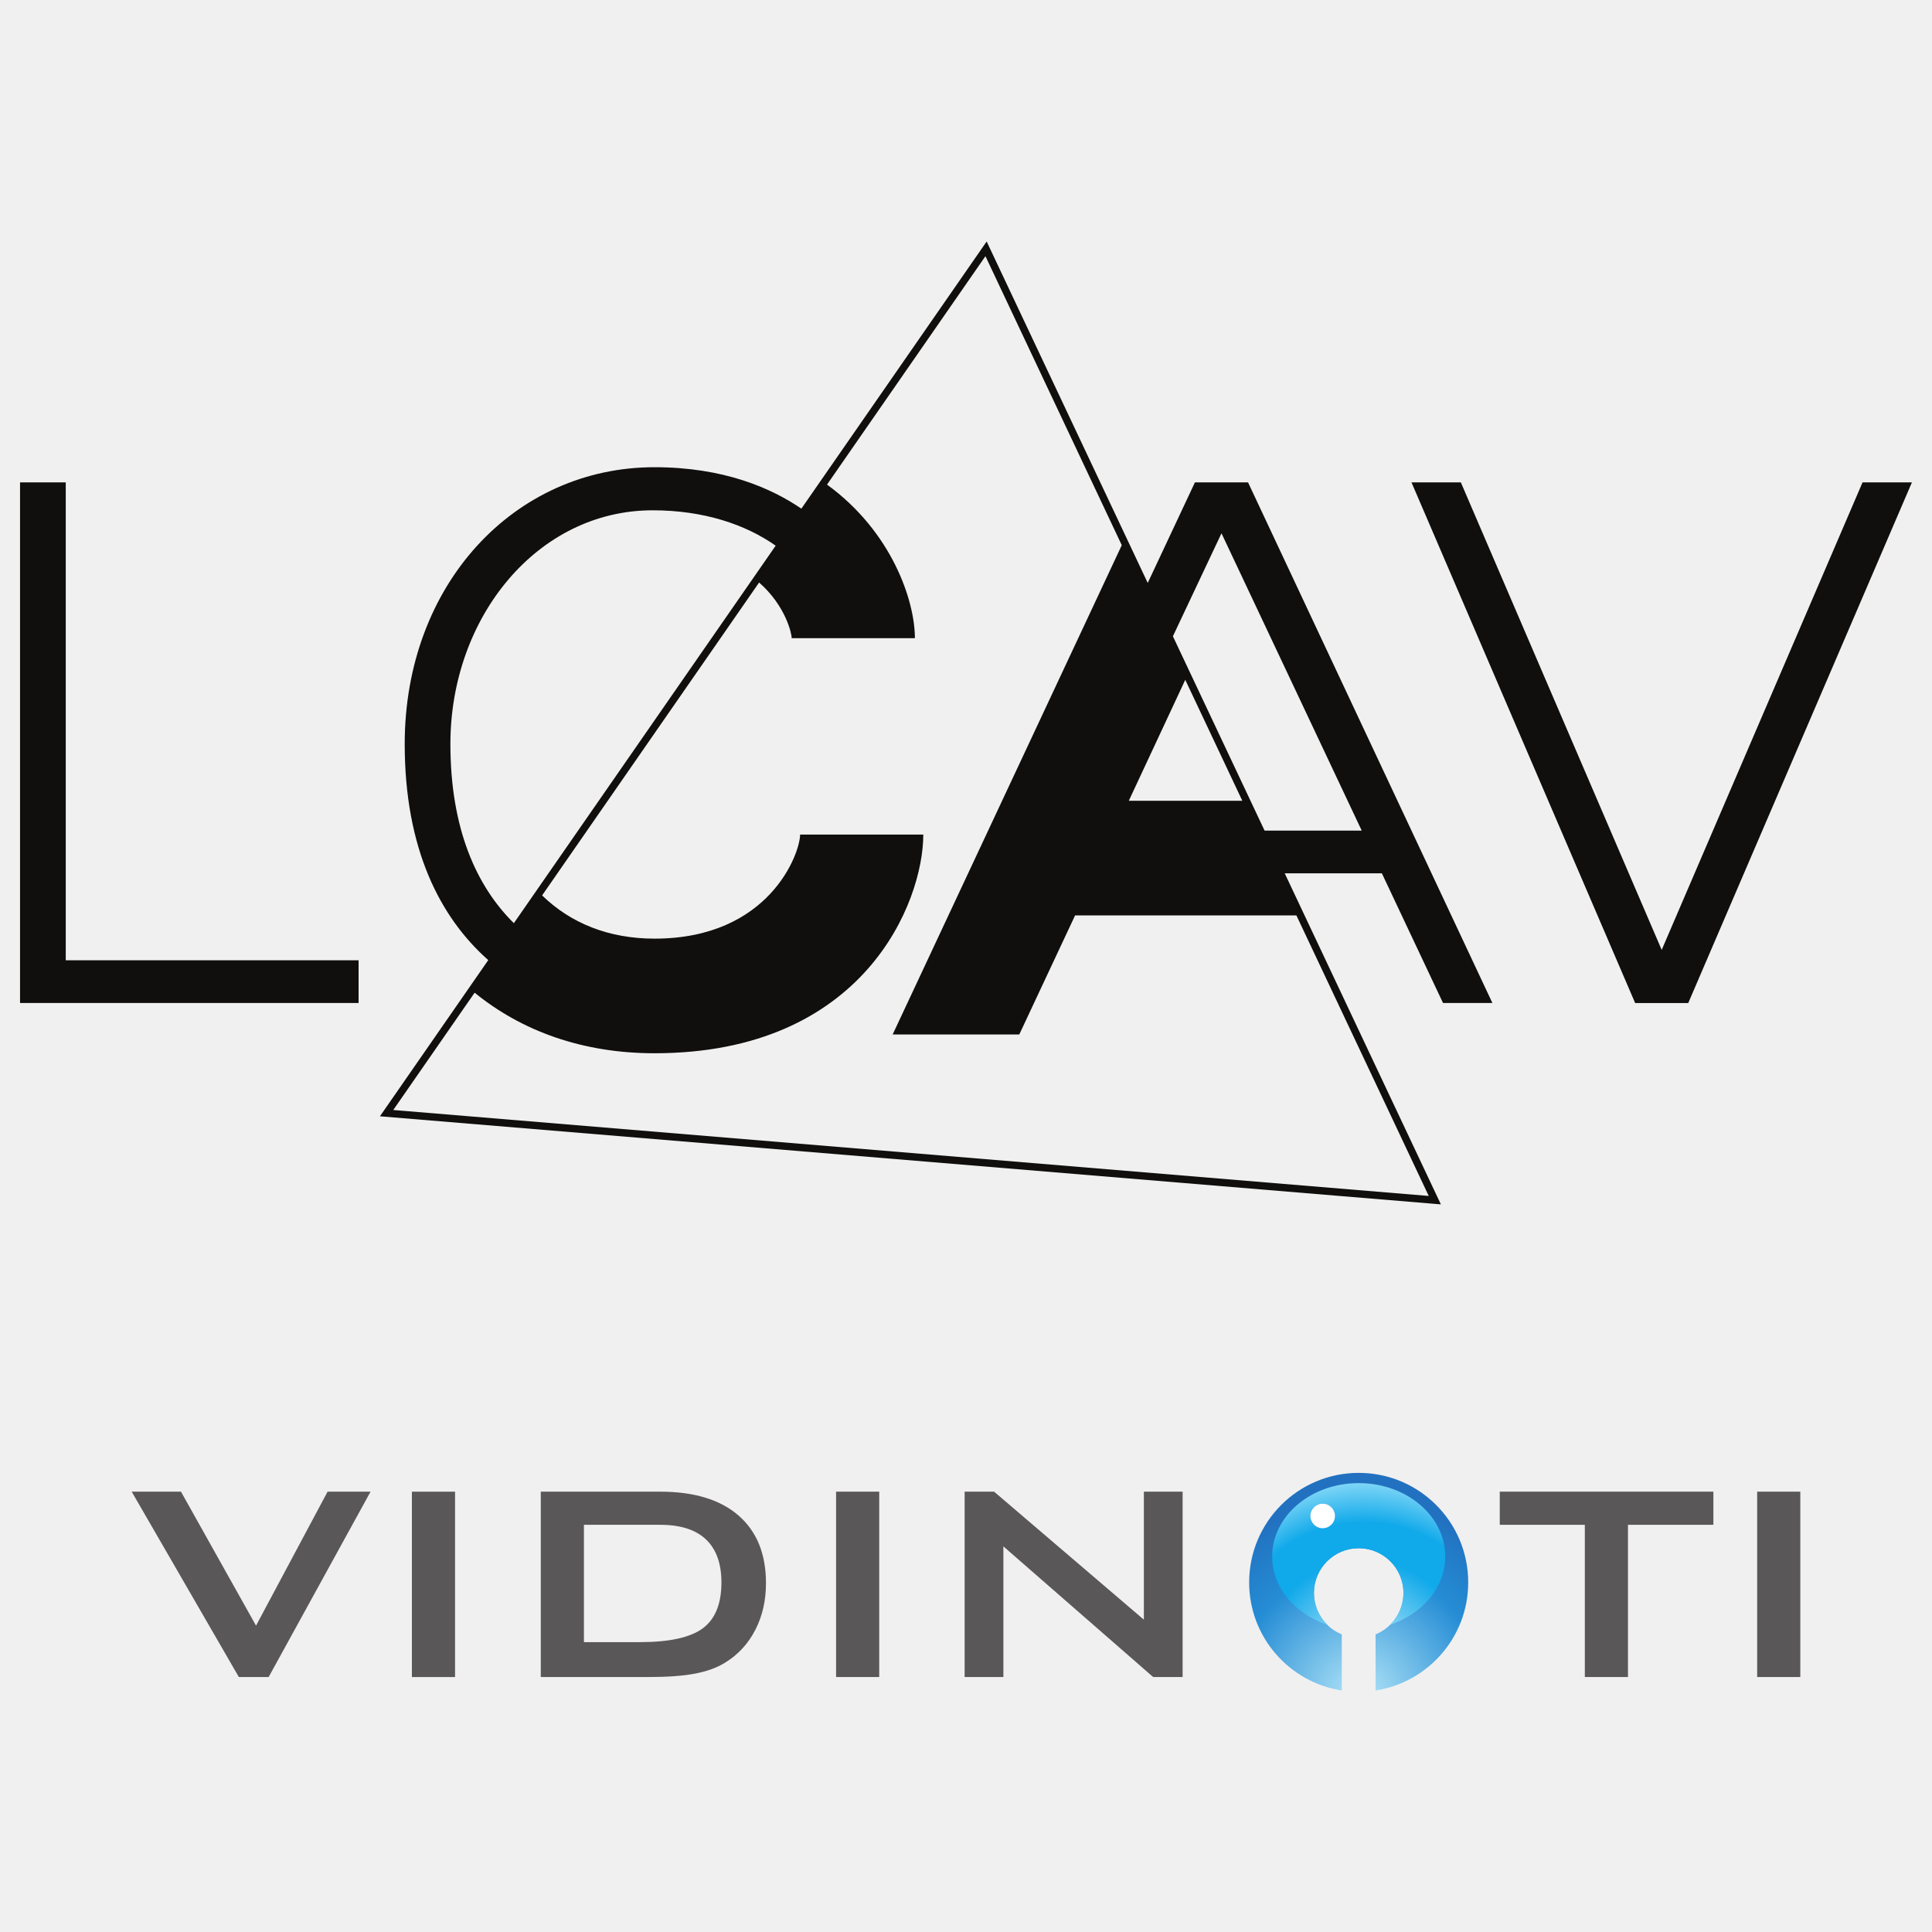
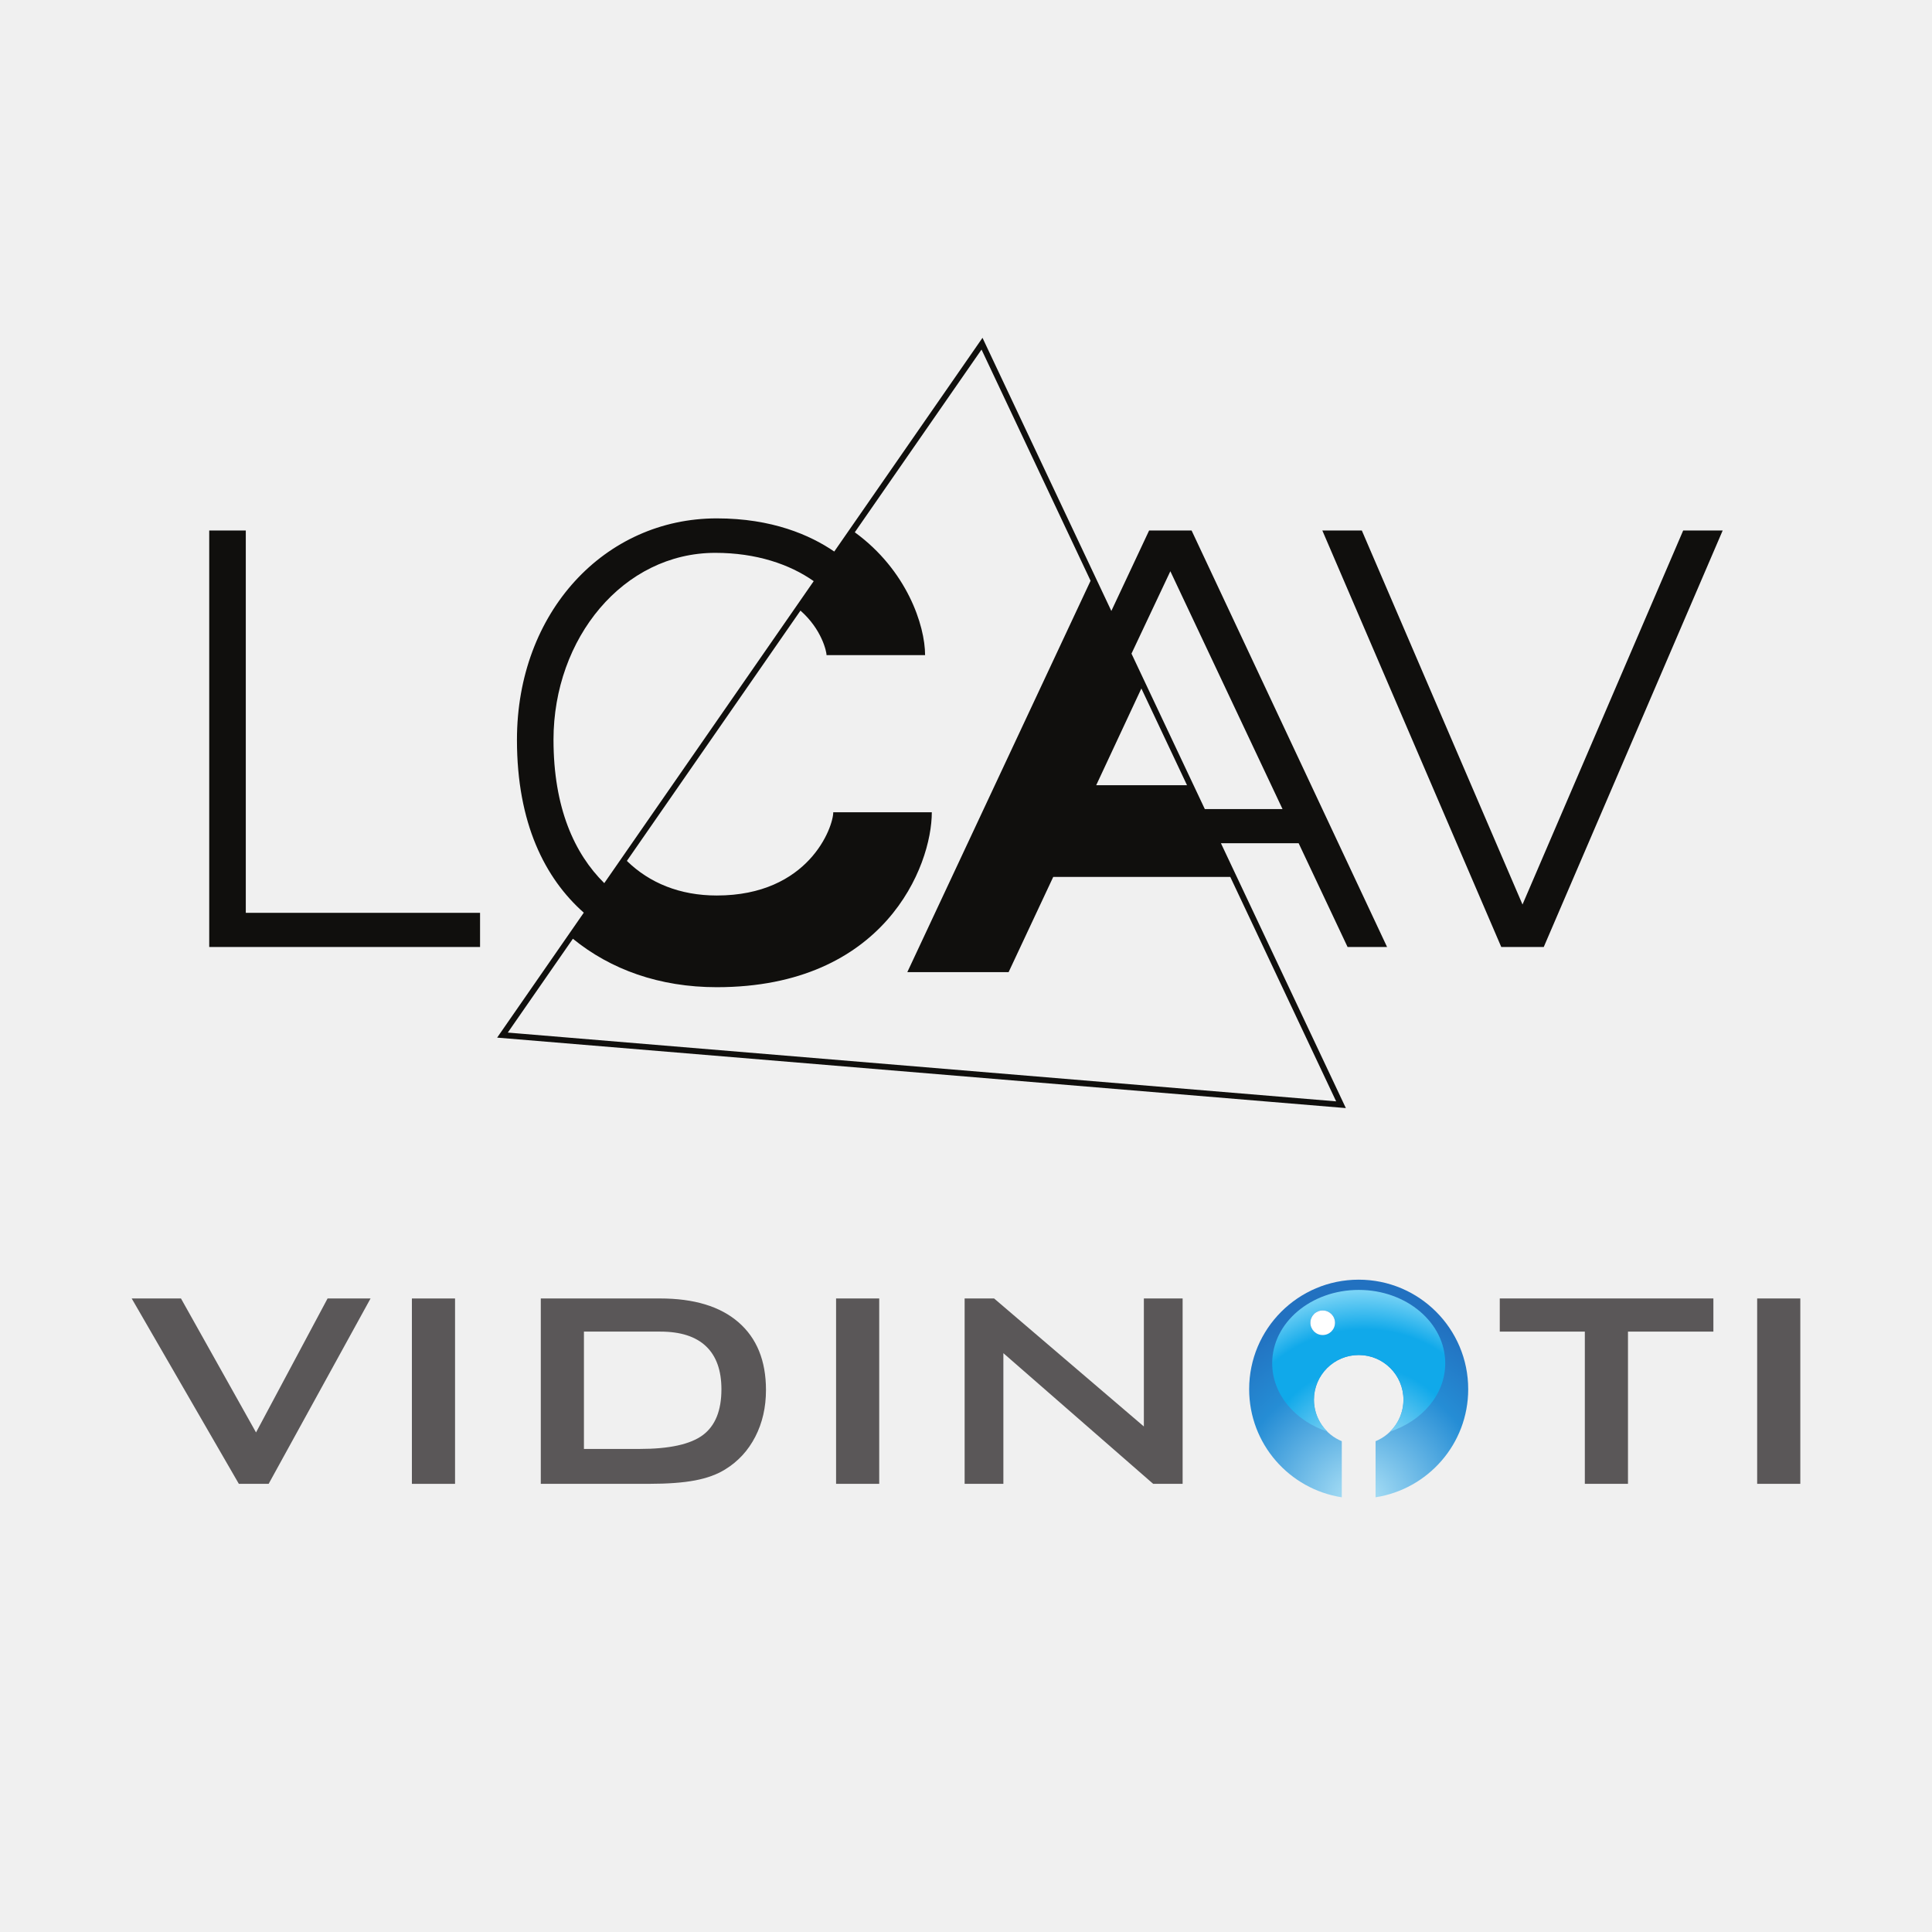
<svg xmlns="http://www.w3.org/2000/svg" xml:space="preserve" height="800" width="800" version="1.1" viewBox="0 0 800 800">
  <defs>
-     <clipPath id="h" clipPathUnits="userSpaceOnUse">
+     <clipPath id="e" clipPathUnits="userSpaceOnUse">
      <path d="m0 64.834h435.16v-64.834h-435.16v64.834z" />
    </clipPath>
-     <clipPath id="i" clipPathUnits="userSpaceOnUse">
+     <clipPath id="d" clipPathUnits="userSpaceOnUse">
      <path d="m289.38 32.423c0-13.948 10.24-25.471 23.605-27.546v14.296c-4.164 1.7-7.102 5.78-7.102 10.561 0 6.297 5.108 11.403 11.407 11.403s11.404-5.106 11.404-11.403c0-4.779-2.935-8.861-7.099-10.561v-14.294c13.365 2.075 23.603 13.599 23.603 27.544 0 15.415-12.496 27.909-27.91 27.909-15.412 0-27.908-12.494-27.908-27.909" />
    </clipPath>
-     <radialGradient id="k" gradientUnits="userSpaceOnUse" cy="0" cx="0" gradientTransform="matrix(56.818,0,0,-56.818,317.52,3.7754)" r="1">
+     <radialGradient id="b" gradientUnits="userSpaceOnUse" cy="0" cx="0" gradientTransform="matrix(56.818,0,0,-56.818,317.52,3.7754)" r="1">
      <stop stop-color="#afe3f7" offset="0" />
      <stop stop-color="#afe3f7" offset=".018" />
      <stop stop-color="#258dd5" offset=".565" />
      <stop stop-color="#2271c0" offset=".869" />
      <stop stop-color="#2271c0" offset="1" />
    </radialGradient>
-     <clipPath id="j" clipPathUnits="userSpaceOnUse">
+     <clipPath id="c" clipPathUnits="userSpaceOnUse">
      <path d="m295.25 39.033c0-7.936 5.844-14.701 14.074-17.414-2.105 2.068-3.432 4.926-3.432 8.115 0 6.297 5.108 11.403 11.407 11.403s11.404-5.106 11.404-11.403c0-3.187-1.324-6.044-3.429-8.113 8.228 2.713 14.07 9.478 14.07 17.412 0 10.322-9.872 18.691-22.047 18.691-12.176 0-22.047-8.369-22.047-18.691m9.734 10.321c0 1.734 1.405 3.138 3.137 3.138s3.134-1.404 3.134-3.138c0-1.731-1.402-3.135-3.134-3.135s-3.137 1.404-3.137 3.135" />
    </clipPath>
-     <radialGradient id="l" gradientUnits="userSpaceOnUse" cy="0" cx="0" gradientTransform="matrix(45.282,0,0,-45.282,318.71,12.182)" r="1">
+     <radialGradient id="a" gradientUnits="userSpaceOnUse" cy="0" cx="0" gradientTransform="matrix(45.282,0,0,-45.282,318.71,12.182)" r="1">
      <stop stop-color="#afe3f7" offset="0" />
      <stop stop-color="#afe3f7" offset=".121" />
      <stop stop-color="#afe3f7" offset=".125" />
      <stop stop-color="#10a9ea" offset=".578" />
      <stop stop-color="#10a9ea" offset=".783" />
      <stop stop-color="#7bd4f6" offset="1" />
    </radialGradient>
-     <clipPath id="g" clipPathUnits="userSpaceOnUse">
+     <clipPath id="f" clipPathUnits="userSpaceOnUse">
      <path d="m0 64.834h435.16v-64.834h-435.16v64.834z" />
    </clipPath>
  </defs>
-   <g transform="matrix(1.3333 0 0 -1.3333 8.2993 498.7)">
+   <g transform="matrix(1.0666 0 0 -1.0666 86.638 458.83)">
    <g fill="#100f0d" transform="scale(.1)">
      <path d="m141.9 2242.2h-141.9v-1616.8h1051.4v132.61h-909.45v1484.3" />
      <path d="m4166.8 1160.8h-301.7l-284.69 603.49 150.82 319.72 0.06 0.13 0.06-0.13zm-3007.7-867.72 252.7 364.27c146.52-119.4 335.76-188.06 558.59-188.06 651.47 0 834.81 469.91 834.81 679.09h-118.52-141.93-122.19c0-57.87-94.96-323.13-452.17-323.13-143.14 0-261.11 48.57-349.02 134.29l673.94 971.72c82.82-72.81 101.27-159.16 101.27-172.91h382.54c0 115.41-70.72 329.86-272.91 476.99l492.01 709.4 423.38-897.57-711.52-1519.5h393.24l173.28 369.69h687.36l410.98-871.25zm177.42 1136.6c0 394.51 270.9 725.84 628.13 725.84 158.45 0 288.4-43.94 382.09-109.85l-813.1-1172.4c-115.86 114.37-197.09 292.81-197.09 556.44zm2106.9-176.3 175.37 375.64 177.23-375.64zm205.37 988.8-146.58-312.27-491.76 1042.5-8.44 17.95-575.49-829.75c-93.84 64.18-241.48 128.73-456.15 128.73-434.98 0-775.72-364.1-775.72-859.7 0-324.07 108.92-537.85 259.49-671.07l-325.1-468.75-11.3-16.31 3275.1-271.91 19.8-1.63-484.98 1028.2h301.7l189.96-402.8h153.32l-758.89 1616.9h-164.92" />
      <path d="m5722.2 2242.2-623.71-1451.8-0.06-0.129-0.06 0.129-623.69 1451.8h-153.32l694.63-1616.9h164.9l694.63 1616.9h-153.32" />
    </g>
  </g>
-   <g transform="matrix(1.625 0 0 -1.625 45.751 1009.2)">
+   <g transform="matrix(1.625 0 0 -1.625 45.751 929.2)">
    <g transform="translate(32.707,193.71)">
      <path fill="#5a5758" d="m0 0-27.305 47.236h12.558l19.126-34.143 18.234 34.143h10.949l-25.965-47.236h-7.597z" />
    </g>
    <path fill="#5a5758" d="m76.805 240.94h10.994v-47.236h-10.994v47.236z" />
    <g transform="translate(.77245 185.4)">
-       <g clip-path="url(#h)">
+       <g clip-path="url(#e)">
        <g transform="translate(119.87,17.201)">
          <path fill="#5a5758" d="m0 0h14.211c7.566 0 12.93 1.178 16.088 3.531 3.156 2.356 4.736 6.242 4.736 11.664 0 4.828-1.31 8.484-3.931 10.972-2.624 2.487-6.497 3.73-11.62 3.73h-19.484v-29.897zm-10.994-8.892v47.236h30.389c8.669 0 15.335-2.026 19.998-6.077 4.662-4.052 6.994-9.802 6.994-17.25 0-4.411-0.908-8.38-2.727-11.912-1.818-3.529-4.379-6.306-7.687-8.332-2.055-1.281-4.61-2.212-7.664-2.794-3.053-0.581-6.963-0.871-11.731-0.871h-27.572z" />
        </g>
        <path fill="#5a5758" d="m184.12 55.545h10.994v-47.236h-10.994v47.236z" />
        <g transform="translate(226.75,41.604)">
          <path fill="#5a5758" d="m0 0 0.002-33.294h-9.875v47.235h7.508l38.164-32.62v32.62h9.877v-47.235h-7.51l-38.166 33.294z" />
        </g>
        <g transform="translate(385.91,47.099)">
          <path fill="#5a5758" d="m0 0v-38.789h-10.994v38.789h-21.674v8.447h54.432v-8.447h-21.764z" />
        </g>
        <path fill="#5a5758" d="m418.83 55.545h10.994v-47.236h-10.994v47.236z" />
      </g>
    </g>
    <g transform="translate(.77245 185.4)">
-       <g clip-path="url(#i)">
-         <path fill="url(#k)" d="m289.38 32.423c0-13.948 10.24-25.471 23.605-27.546v14.296c-4.164 1.7-7.102 5.78-7.102 10.561 0 6.297 5.108 11.403 11.407 11.403s11.404-5.106 11.404-11.403c0-4.779-2.935-8.861-7.099-10.561v-14.294c13.365 2.075 23.603 13.599 23.603 27.544 0 15.415-12.496 27.909-27.91 27.909-15.412 0-27.908-12.494-27.908-27.909" />
+       <g clip-path="url(#d)">
+         <path fill="url(#b)" d="m289.38 32.423c0-13.948 10.24-25.471 23.605-27.546v14.296c-4.164 1.7-7.102 5.78-7.102 10.561 0 6.297 5.108 11.403 11.407 11.403s11.404-5.106 11.404-11.403c0-4.779-2.935-8.861-7.099-10.561v-14.294c13.365 2.075 23.603 13.599 23.603 27.544 0 15.415-12.496 27.909-27.91 27.909-15.412 0-27.908-12.494-27.908-27.909" />
      </g>
    </g>
    <g transform="translate(.77245 185.4)">
-       <g clip-path="url(#j)">
-         <path fill="url(#l)" d="m295.25 39.033c0-7.936 5.844-14.701 14.074-17.414-2.105 2.068-3.432 4.926-3.432 8.115 0 6.297 5.108 11.403 11.407 11.403s11.404-5.106 11.404-11.403c0-3.187-1.324-6.044-3.429-8.113 8.228 2.713 14.07 9.478 14.07 17.412 0 10.322-9.872 18.691-22.047 18.691-12.176 0-22.047-8.369-22.047-18.691m9.734 10.321c0 1.734 1.405 3.138 3.137 3.138s3.134-1.404 3.134-3.138c0-1.731-1.402-3.135-3.134-3.135s-3.137 1.404-3.137 3.135" />
+       <g clip-path="url(#c)">
+         <path fill="url(#a)" d="m295.25 39.033c0-7.936 5.844-14.701 14.074-17.414-2.105 2.068-3.432 4.926-3.432 8.115 0 6.297 5.108 11.403 11.407 11.403s11.404-5.106 11.404-11.403c0-3.187-1.324-6.044-3.429-8.113 8.228 2.713 14.07 9.478 14.07 17.412 0 10.322-9.872 18.691-22.047 18.691-12.176 0-22.047-8.369-22.047-18.691m9.734 10.321c0 1.734 1.405 3.138 3.137 3.138s3.134-1.404 3.134-3.138c0-1.731-1.402-3.135-3.134-3.135s-3.137 1.404-3.137 3.135" />
      </g>
    </g>
    <g transform="translate(.77245 185.4)">
-       <g clip-path="url(#g)">
+       <g clip-path="url(#f)">
        <g transform="translate(308.12,52.491)">
          <path fill="#fff" d="m0 0c-1.732 0-3.137-1.403-3.137-3.137 0-1.731 1.405-3.134 3.137-3.134s3.135 1.403 3.135 3.134c0 1.734-1.403 3.137-3.135 3.137" />
        </g>
      </g>
    </g>
  </g>
</svg>
